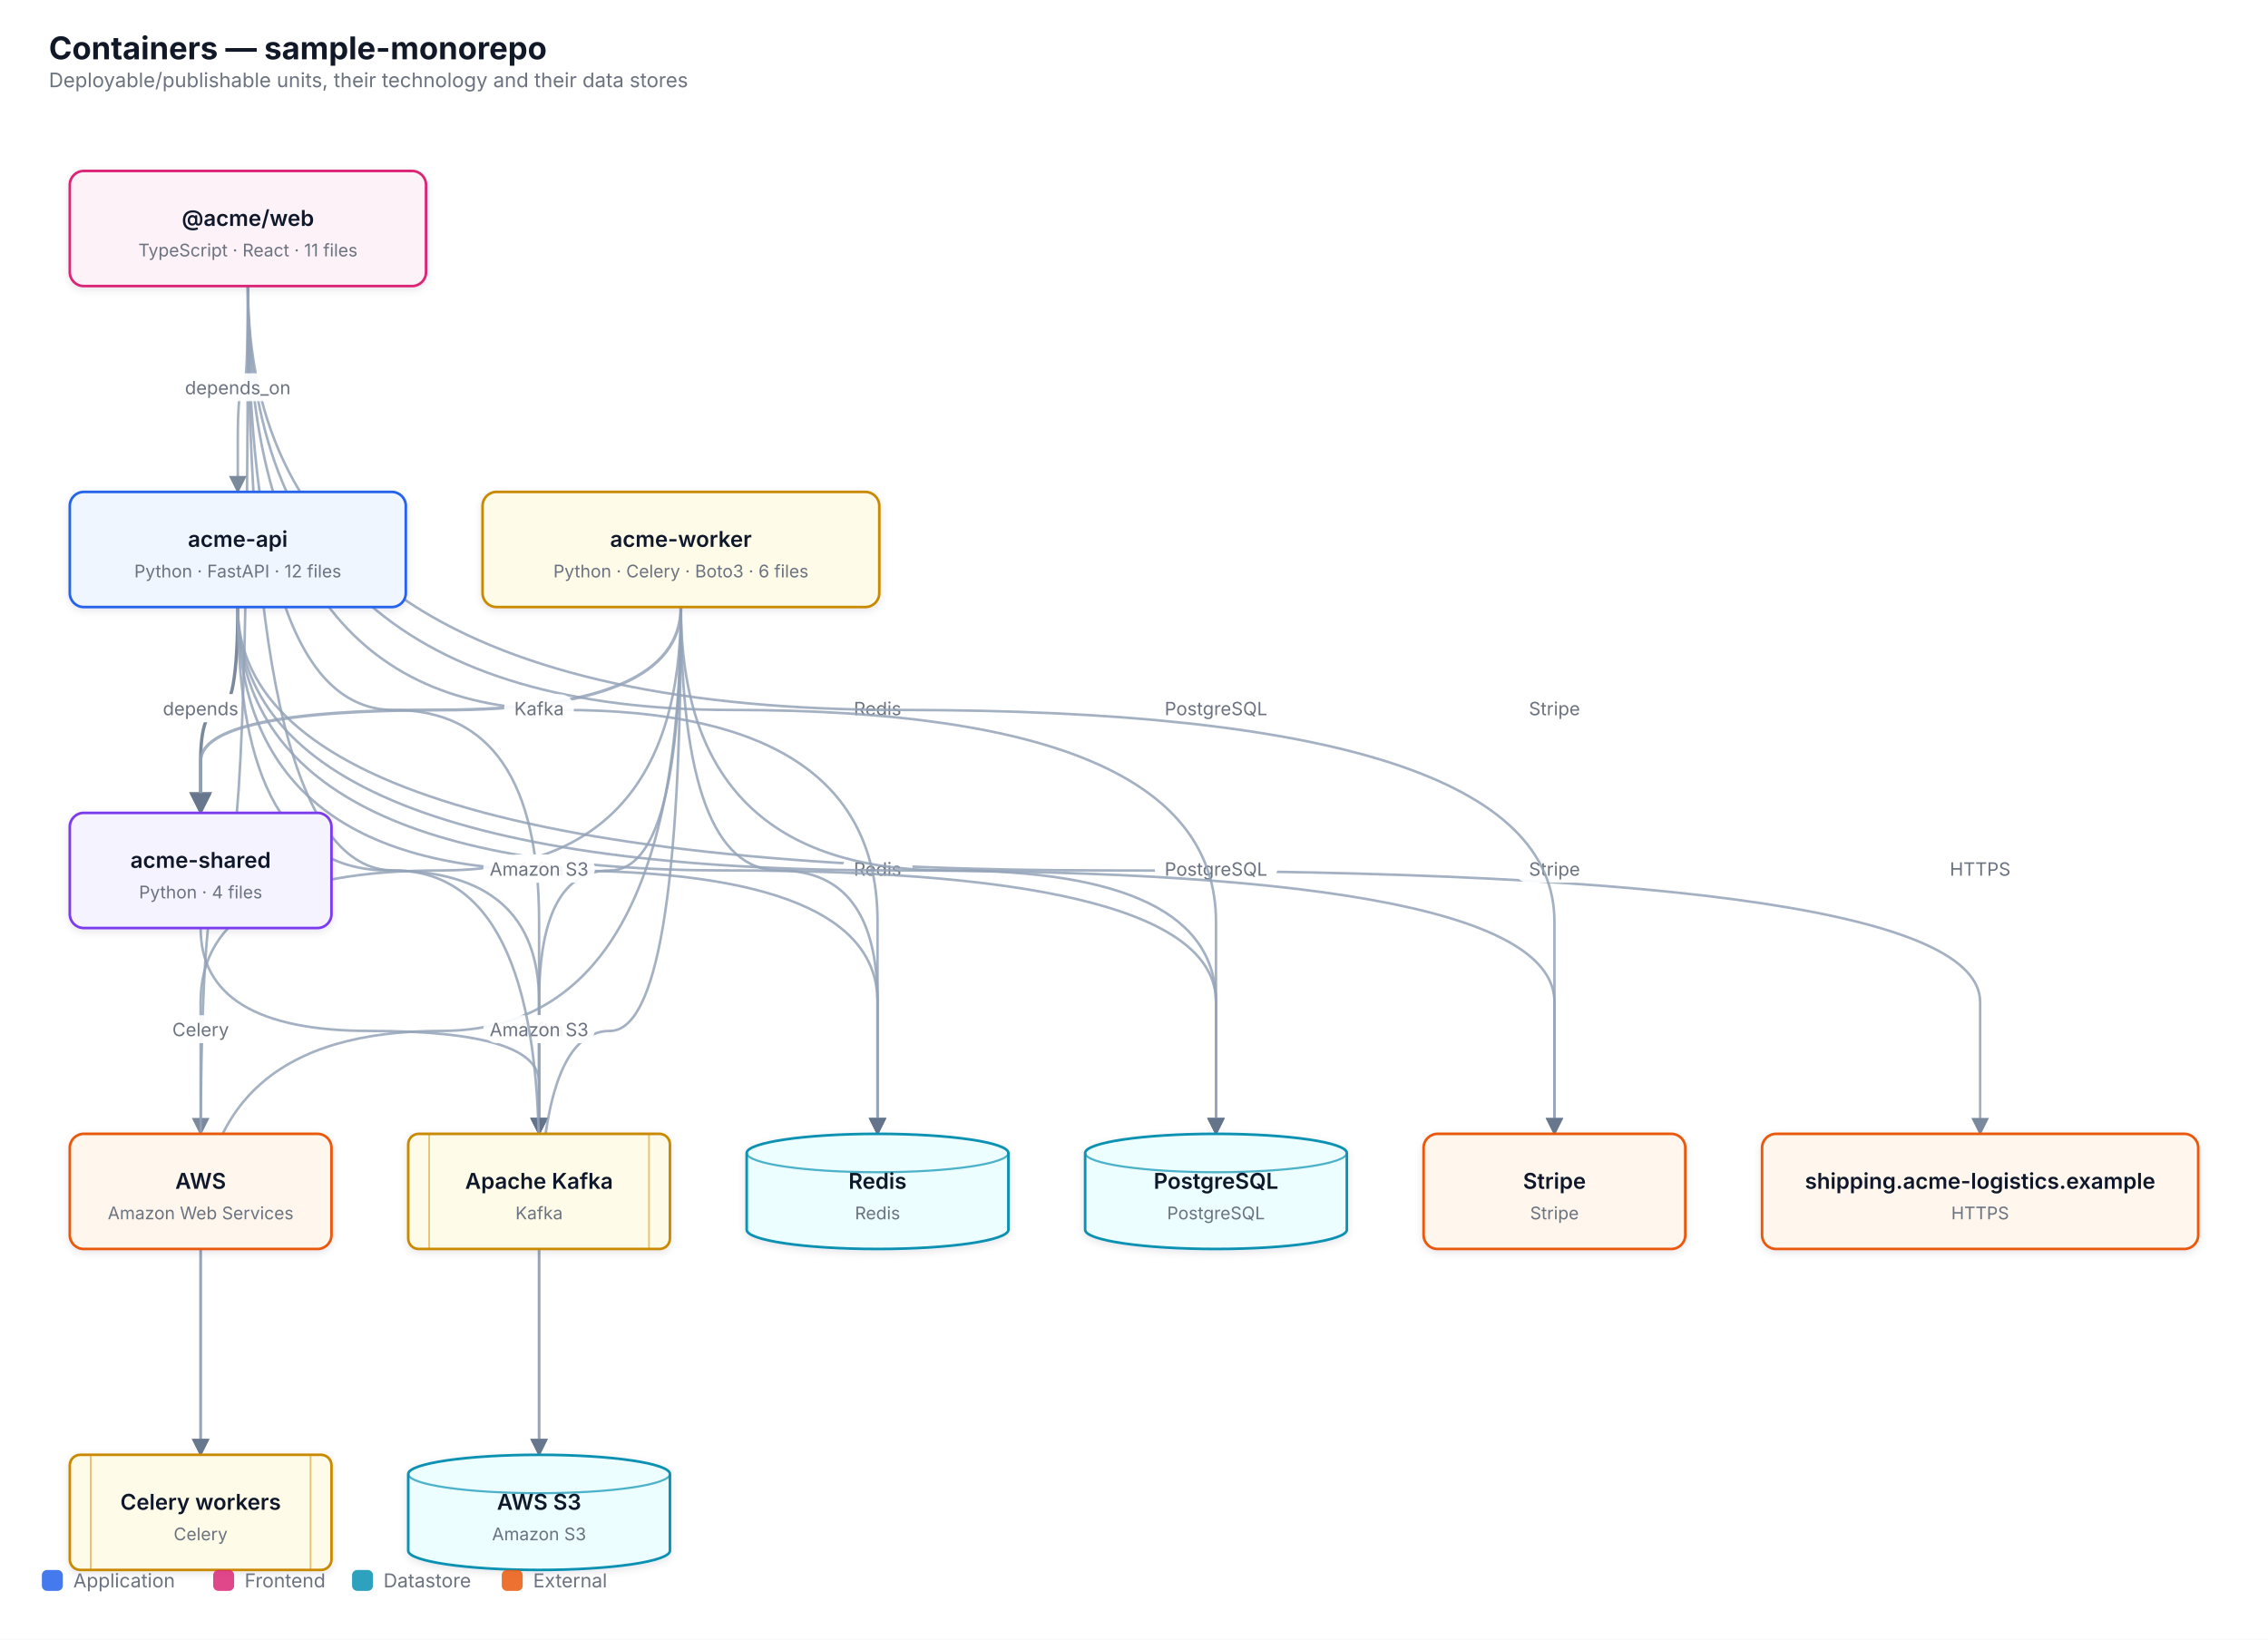
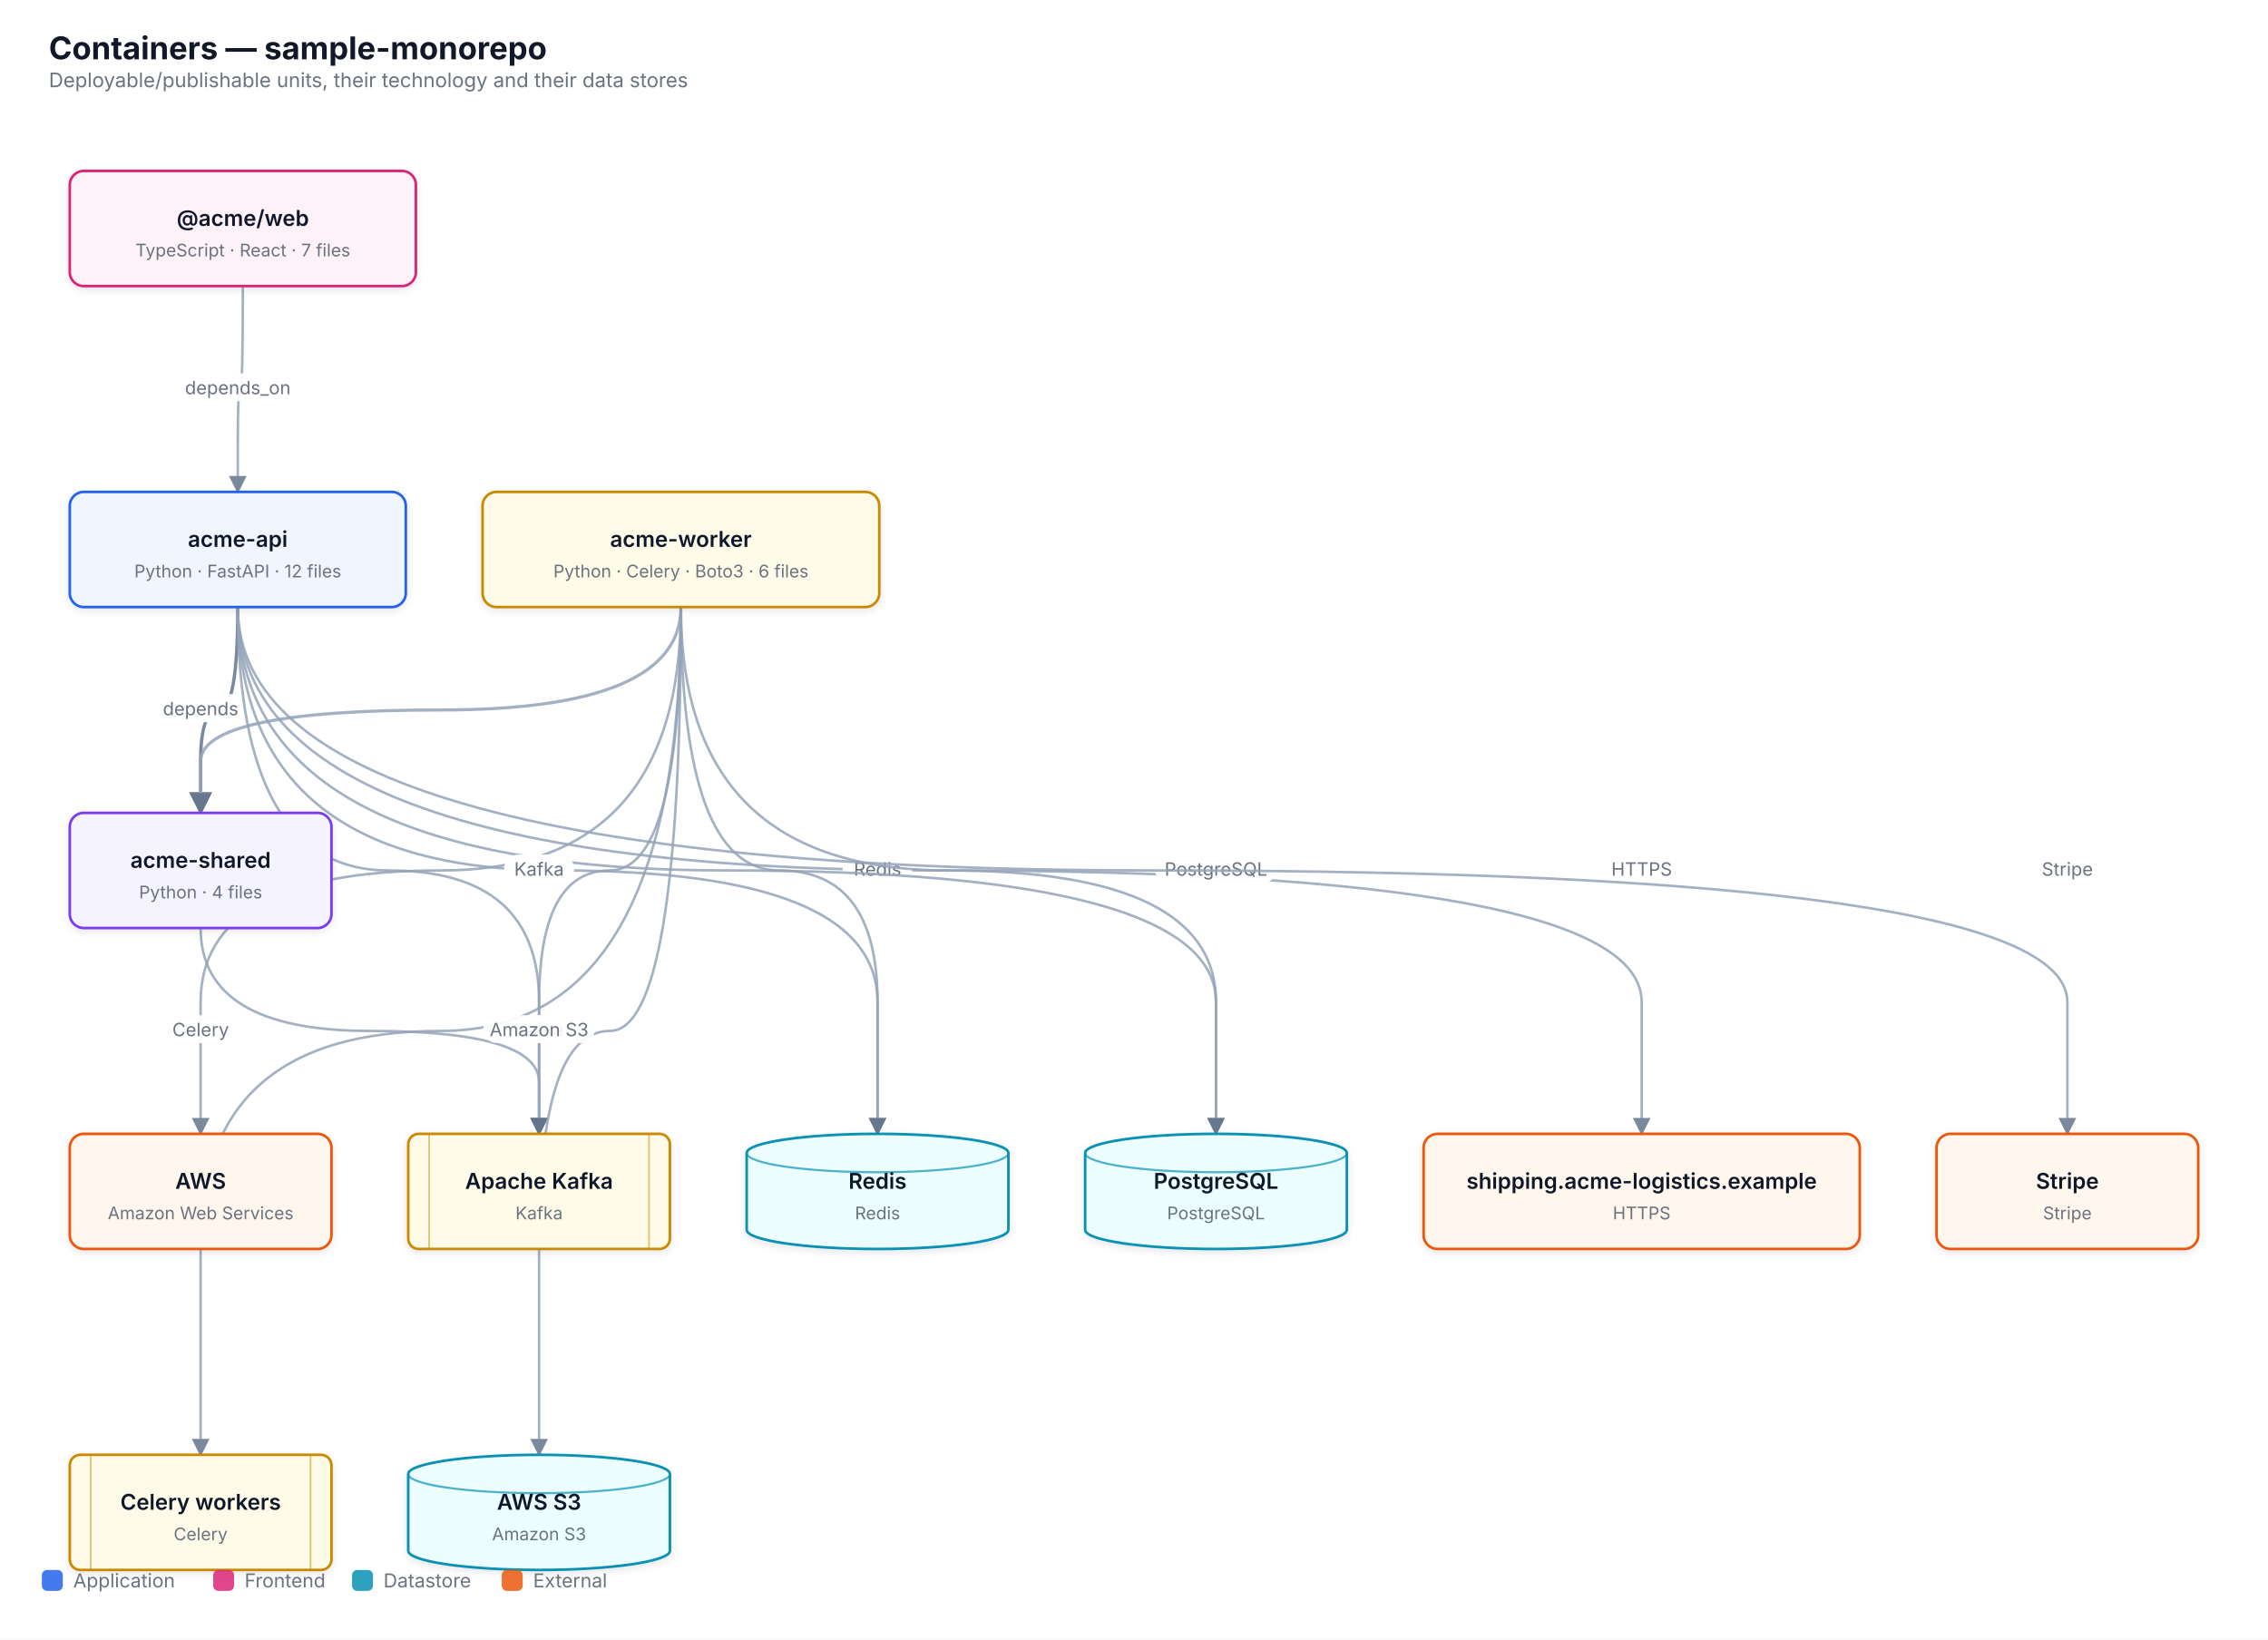
<svg xmlns="http://www.w3.org/2000/svg" viewBox="0 0 1300 940" width="1300" height="940" role="img" aria-label="Containers — sample-monorepo">
  <defs>
    <marker id="arrow-b587a814" viewBox="0 0 10 10" refX="9" refY="5" markerWidth="7" markerHeight="7" orient="auto-start-reverse">
      <path d="M 0 0 L 10 5 L 0 10 z" fill="#64748b" />
    </marker>
    <marker id="arrow-open-b587a814" viewBox="0 0 10 10" refX="9" refY="5" markerWidth="8" markerHeight="8" orient="auto-start-reverse">
      <path d="M 0 0 L 10 5 L 0 10" fill="none" stroke="#64748b" stroke-width="1.6" />
    </marker>
    <filter id="soft-b587a814" x="-20%" y="-20%" width="140%" height="140%">
      <feDropShadow dx="0" dy="1.5" stdDeviation="2.2" flood-color="#0f172a" flood-opacity="0.10" />
    </filter>
  </defs>
  <rect width="100%" height="100%" fill="#ffffff" />
  <text x="28" y="34" font-family="Inter, 'Helvetica Neue', Helvetica, Arial, sans-serif" font-size="18" font-weight="700" fill="#111827">Containers — sample-monorepo</text>
  <text x="28" y="50" font-family="Inter, 'Helvetica Neue', Helvetica, Arial, sans-serif" font-size="11.5" fill="#6b7280">Deployable/publishable units, their technology and their data stores</text>
  <g transform="translate(0,58)">
    <path d="M 136.3 290.0 Q 136.3 349.0 125.7 349.0 Q 115.0 349.0 115.0 378.5 L 115.0 408.0" fill="none" stroke="#64748b" stroke-width="1.90" marker-end="url(#arrow-b587a814)" opacity="0.85" />
    <rect x="89.0" y="340.0" width="52.0" height="16" rx="8" fill="#ffffff" opacity="0.92" />
    <text x="115.0" y="352.0" text-anchor="middle" font-family="Inter, 'Helvetica Neue', Helvetica, Arial, sans-serif" font-size="10.5" fill="#6b7280">depends</text>
    <path d="M 390.3 290.0 Q 390.3 349.0 252.7 349.0 Q 115.0 349.0 115.0 378.5 L 115.0 408.0" fill="none" stroke="#94a3b8" stroke-width="1.79" marker-end="url(#arrow-b587a814)" opacity="0.85" />
    <rect x="89.0" y="340.0" width="52.0" height="16" rx="8" fill="#ffffff" opacity="0.92" />
    <text x="115.0" y="352.0" text-anchor="middle" font-family="Inter, 'Helvetica Neue', Helvetica, Arial, sans-serif" font-size="10.5" fill="#6b7280">depends</text>
    <path d="M 390.3 290.0 Q 390.3 441.0 252.7 441.0 Q 115.0 441.0 115.0 516.5 L 115.0 592.0" fill="none" stroke="#94a3b8" stroke-width="1.45" marker-end="url(#arrow-b587a814)" opacity="0.85" />
    <rect x="53.0" y="432.0" width="124.0" height="16" rx="8" fill="#ffffff" opacity="0.92" />
    <text x="115.0" y="444.0" text-anchor="middle" font-family="Inter, 'Helvetica Neue', Helvetica, Arial, sans-serif" font-size="10.5" fill="#6b7280">Amazon Web Services</text>
-     <path d="M 136.3 290.0 Q 136.3 441.0 635.6 441.0 Q 1135.0 441.0 1135.0 516.5 L 1135.0 592.0" fill="none" stroke="#94a3b8" stroke-width="1.45" marker-end="url(#arrow-b587a814)" opacity="0.85" />
-     <rect x="1115.0" y="432.0" width="40.0" height="16" rx="8" fill="#ffffff" opacity="0.92" />
-     <text x="1135.0" y="444.0" text-anchor="middle" font-family="Inter, 'Helvetica Neue', Helvetica, Arial, sans-serif" font-size="10.5" fill="#6b7280">HTTPS</text>
+     <path d="M 136.3 290.0 Q 136.3 441.0 538.6 441.0 Q 941.0 441.0 941.0 516.5 L 941.0 592.0" fill="none" stroke="#94a3b8" stroke-width="1.45" marker-end="url(#arrow-b587a814)" opacity="0.85" />
+     <rect x="921.0" y="432.0" width="40.0" height="16" rx="8" fill="#ffffff" opacity="0.92" />
+     <text x="941.0" y="444.0" text-anchor="middle" font-family="Inter, 'Helvetica Neue', Helvetica, Arial, sans-serif" font-size="10.5" fill="#6b7280">HTTPS</text>
    <path d="M 136.3 290.0 Q 136.3 441.0 319.6 441.0 Q 503.0 441.0 503.0 516.5 L 503.0 592.0" fill="none" stroke="#94a3b8" stroke-width="1.45" marker-end="url(#arrow-b587a814)" opacity="0.85" />
    <rect x="483.0" y="432.0" width="40.0" height="16" rx="8" fill="#ffffff" opacity="0.92" />
    <text x="503.0" y="444.0" text-anchor="middle" font-family="Inter, 'Helvetica Neue', Helvetica, Arial, sans-serif" font-size="10.5" fill="#6b7280">Redis</text>
    <path d="M 390.3 290.0 Q 390.3 441.0 446.6 441.0 Q 503.0 441.0 503.0 516.5 L 503.0 592.0" fill="none" stroke="#94a3b8" stroke-width="1.45" marker-end="url(#arrow-b587a814)" opacity="0.85" />
    <rect x="483.0" y="432.0" width="40.0" height="16" rx="8" fill="#ffffff" opacity="0.92" />
    <text x="503.0" y="444.0" text-anchor="middle" font-family="Inter, 'Helvetica Neue', Helvetica, Arial, sans-serif" font-size="10.5" fill="#6b7280">Redis</text>
-     <path d="M 142.1 106.0 Q 142.1 349.0 322.6 349.0 Q 503.0 349.0 503.0 470.5 L 503.0 592.0" fill="none" stroke="#94a3b8" stroke-width="1.45" marker-end="url(#arrow-b587a814)" opacity="0.85" />
-     <rect x="483.0" y="340.0" width="40.0" height="16" rx="8" fill="#ffffff" opacity="0.92" />
-     <text x="503.0" y="352.0" text-anchor="middle" font-family="Inter, 'Helvetica Neue', Helvetica, Arial, sans-serif" font-size="10.5" fill="#6b7280">Redis</text>
    <path d="M 136.3 290.0 Q 136.3 441.0 416.6 441.0 Q 697.0 441.0 697.0 516.5 L 697.0 592.0" fill="none" stroke="#94a3b8" stroke-width="1.45" marker-end="url(#arrow-b587a814)" opacity="0.85" />
    <rect x="662.0" y="432.0" width="70.0" height="16" rx="8" fill="#ffffff" opacity="0.92" />
    <text x="697.0" y="444.0" text-anchor="middle" font-family="Inter, 'Helvetica Neue', Helvetica, Arial, sans-serif" font-size="10.5" fill="#6b7280">PostgreSQL</text>
    <path d="M 390.3 290.0 Q 390.3 441.0 543.6 441.0 Q 697.0 441.0 697.0 516.5 L 697.0 592.0" fill="none" stroke="#94a3b8" stroke-width="1.45" marker-end="url(#arrow-b587a814)" opacity="0.85" />
    <rect x="662.0" y="432.0" width="70.0" height="16" rx="8" fill="#ffffff" opacity="0.92" />
    <text x="697.0" y="444.0" text-anchor="middle" font-family="Inter, 'Helvetica Neue', Helvetica, Arial, sans-serif" font-size="10.5" fill="#6b7280">PostgreSQL</text>
-     <path d="M 142.1 106.0 Q 142.1 349.0 419.6 349.0 Q 697.0 349.0 697.0 470.5 L 697.0 592.0" fill="none" stroke="#94a3b8" stroke-width="1.45" marker-end="url(#arrow-b587a814)" opacity="0.85" />
-     <rect x="662.0" y="340.0" width="70.0" height="16" rx="8" fill="#ffffff" opacity="0.92" />
-     <text x="697.0" y="352.0" text-anchor="middle" font-family="Inter, 'Helvetica Neue', Helvetica, Arial, sans-serif" font-size="10.5" fill="#6b7280">PostgreSQL</text>
-     <path d="M 136.3 290.0 Q 136.3 441.0 513.6 441.0 Q 891.0 441.0 891.0 516.5 L 891.0 592.0" fill="none" stroke="#94a3b8" stroke-width="1.45" marker-end="url(#arrow-b587a814)" opacity="0.85" />
-     <rect x="868.0" y="432.0" width="46.0" height="16" rx="8" fill="#ffffff" opacity="0.92" />
-     <text x="891.0" y="444.0" text-anchor="middle" font-family="Inter, 'Helvetica Neue', Helvetica, Arial, sans-serif" font-size="10.5" fill="#6b7280">Stripe</text>
-     <path d="M 142.1 106.0 Q 142.1 349.0 516.5 349.0 Q 891.0 349.0 891.0 470.5 L 891.0 592.0" fill="none" stroke="#94a3b8" stroke-width="1.45" marker-end="url(#arrow-b587a814)" opacity="0.85" />
-     <rect x="868.0" y="340.0" width="46.0" height="16" rx="8" fill="#ffffff" opacity="0.92" />
-     <text x="891.0" y="352.0" text-anchor="middle" font-family="Inter, 'Helvetica Neue', Helvetica, Arial, sans-serif" font-size="10.5" fill="#6b7280">Stripe</text>
-     <path d="M 142.1 106.0 Q 142.1 349.0 225.6 349.0 Q 309.0 349.0 309.0 470.5 L 309.0 592.0" fill="none" stroke="#94a3b8" stroke-width="1.45" marker-end="url(#arrow-b587a814)" opacity="0.85" />
-     <rect x="289.0" y="340.0" width="40.0" height="16" rx="8" fill="#ffffff" opacity="0.92" />
-     <text x="309.0" y="352.0" text-anchor="middle" font-family="Inter, 'Helvetica Neue', Helvetica, Arial, sans-serif" font-size="10.5" fill="#6b7280">Kafka</text>
+     <path d="M 136.3 290.0 Q 136.3 441.0 660.6 441.0 Q 1185.0 441.0 1185.0 516.5 L 1185.0 592.0" fill="none" stroke="#94a3b8" stroke-width="1.45" marker-end="url(#arrow-b587a814)" opacity="0.85" />
+     <rect x="1162.0" y="432.0" width="46.0" height="16" rx="8" fill="#ffffff" opacity="0.92" />
+     <text x="1185.0" y="444.0" text-anchor="middle" font-family="Inter, 'Helvetica Neue', Helvetica, Arial, sans-serif" font-size="10.5" fill="#6b7280">Stripe</text>
    <path d="M 136.3 290.0 Q 136.3 441.0 222.7 441.0 Q 309.0 441.0 309.0 516.5 L 309.0 592.0" fill="none" stroke="#94a3b8" stroke-width="1.45" marker-end="url(#arrow-b587a814)" opacity="0.85" />
    <rect x="289.0" y="432.0" width="40.0" height="16" rx="8" fill="#ffffff" opacity="0.92" />
    <text x="309.0" y="444.0" text-anchor="middle" font-family="Inter, 'Helvetica Neue', Helvetica, Arial, sans-serif" font-size="10.5" fill="#6b7280">Kafka</text>
    <path d="M 390.3 290.0 Q 390.3 441.0 349.6 441.0 Q 309.0 441.0 309.0 516.5 L 309.0 592.0" fill="none" stroke="#94a3b8" stroke-width="1.45" marker-end="url(#arrow-b587a814)" opacity="0.85" />
    <rect x="289.0" y="432.0" width="40.0" height="16" rx="8" fill="#ffffff" opacity="0.92" />
    <text x="309.0" y="444.0" text-anchor="middle" font-family="Inter, 'Helvetica Neue', Helvetica, Arial, sans-serif" font-size="10.5" fill="#6b7280">Kafka</text>
    <path d="M 115.0 474.0 Q 115.0 533.0 212.0 533.0 Q 309.0 533.0 309.0 562.5 L 309.0 592.0" fill="none" stroke="#94a3b8" stroke-width="1.45" marker-end="url(#arrow-b587a814)" opacity="0.85" />
    <rect x="289.0" y="524.0" width="40.0" height="16" rx="8" fill="#ffffff" opacity="0.92" />
    <text x="309.0" y="536.0" text-anchor="middle" font-family="Inter, 'Helvetica Neue', Helvetica, Arial, sans-serif" font-size="10.5" fill="#6b7280">Kafka</text>
-     <path d="M 142.1 106.0 Q 142.1 441.0 128.6 441.0 Q 115.0 441.0 115.0 608.5 L 115.0 776.0" fill="none" stroke="#94a3b8" stroke-width="1.45" marker-end="url(#arrow-b587a814)" opacity="0.85" />
-     <rect x="92.0" y="432.0" width="46.0" height="16" rx="8" fill="#ffffff" opacity="0.92" />
-     <text x="115.0" y="444.0" text-anchor="middle" font-family="Inter, 'Helvetica Neue', Helvetica, Arial, sans-serif" font-size="10.5" fill="#6b7280">Celery</text>
    <path d="M 390.3 290.0 Q 390.3 533.0 252.7 533.0 Q 115.0 533.0 115.0 654.5 L 115.0 776.0" fill="none" stroke="#94a3b8" stroke-width="1.45" marker-end="url(#arrow-b587a814)" opacity="0.85" />
    <rect x="92.0" y="524.0" width="46.0" height="16" rx="8" fill="#ffffff" opacity="0.92" />
    <text x="115.0" y="536.0" text-anchor="middle" font-family="Inter, 'Helvetica Neue', Helvetica, Arial, sans-serif" font-size="10.5" fill="#6b7280">Celery</text>
    <path d="M 390.3 290.0 Q 390.3 533.0 349.6 533.0 Q 309.0 533.0 309.0 654.5 L 309.0 776.0" fill="none" stroke="#94a3b8" stroke-width="1.45" marker-end="url(#arrow-b587a814)" opacity="0.85" />
    <rect x="277.0" y="524.0" width="64.0" height="16" rx="8" fill="#ffffff" opacity="0.92" />
    <text x="309.0" y="536.0" text-anchor="middle" font-family="Inter, 'Helvetica Neue', Helvetica, Arial, sans-serif" font-size="10.5" fill="#6b7280">Amazon S3</text>
-     <path d="M 142.1 106.0 Q 142.1 441.0 225.6 441.0 Q 309.0 441.0 309.0 608.5 L 309.0 776.0" fill="none" stroke="#94a3b8" stroke-width="1.45" marker-end="url(#arrow-b587a814)" opacity="0.85" />
-     <rect x="277.0" y="432.0" width="64.0" height="16" rx="8" fill="#ffffff" opacity="0.92" />
-     <text x="309.0" y="444.0" text-anchor="middle" font-family="Inter, 'Helvetica Neue', Helvetica, Arial, sans-serif" font-size="10.5" fill="#6b7280">Amazon S3</text>
-     <path d="M 142.1 106.0 Q 142.1 165.0 139.2 165.0 Q 136.3 165.0 136.3 194.5 L 136.3 224.0" fill="none" stroke="#94a3b8" stroke-width="1.45" marker-end="url(#arrow-b587a814)" opacity="0.85" />
+     <path d="M 139.2 106.0 Q 139.2 165.0 137.8 165.0 Q 136.3 165.0 136.3 194.5 L 136.3 224.0" fill="none" stroke="#94a3b8" stroke-width="1.45" marker-end="url(#arrow-b587a814)" opacity="0.85" />
    <rect x="101.3" y="156.0" width="70.0" height="16" rx="8" fill="#ffffff" opacity="0.92" />
    <text x="136.3" y="168.0" text-anchor="middle" font-family="Inter, 'Helvetica Neue', Helvetica, Arial, sans-serif" font-size="10.5" fill="#6b7280">depends_on</text>
    <g filter="url(#soft-b587a814)">
      <rect x="40.0" y="224.0" width="192.6" height="66.0" rx="8" fill="#eff6ff" stroke="#2563eb" stroke-width="1.5" />
    </g>
    <text x="136.3" y="255.5" text-anchor="middle" font-family="Inter, 'Helvetica Neue', Helvetica, Arial, sans-serif" font-size="12.5" font-weight="600" fill="#0f172a">acme-api</text>
    <text x="136.3" y="273.0" text-anchor="middle" font-family="Inter, 'Helvetica Neue', Helvetica, Arial, sans-serif" font-size="10.0" fill="#6b7280">Python · FastAPI · 12 files</text>
    <g filter="url(#soft-b587a814)">
-       <rect x="40.0" y="40.0" width="204.2" height="66.0" rx="8" fill="#fdf2f8" stroke="#db2777" stroke-width="1.5" />
+       <rect x="40.0" y="40.0" width="198.4" height="66.0" rx="8" fill="#fdf2f8" stroke="#db2777" stroke-width="1.5" />
    </g>
-     <text x="142.1" y="71.5" text-anchor="middle" font-family="Inter, 'Helvetica Neue', Helvetica, Arial, sans-serif" font-size="12.5" font-weight="600" fill="#0f172a">@acme/web</text>
-     <text x="142.1" y="89.0" text-anchor="middle" font-family="Inter, 'Helvetica Neue', Helvetica, Arial, sans-serif" font-size="10.0" fill="#6b7280">TypeScript · React · 11 files</text>
+     <text x="139.2" y="71.5" text-anchor="middle" font-family="Inter, 'Helvetica Neue', Helvetica, Arial, sans-serif" font-size="12.5" font-weight="600" fill="#0f172a">@acme/web</text>
+     <text x="139.2" y="89.0" text-anchor="middle" font-family="Inter, 'Helvetica Neue', Helvetica, Arial, sans-serif" font-size="10.0" fill="#6b7280">TypeScript · React · 7 files</text>
    <g filter="url(#soft-b587a814)">
      <rect x="276.6" y="224.0" width="227.4" height="66.0" rx="8" fill="#fefce8" stroke="#ca8a04" stroke-width="1.5" />
    </g>
    <text x="390.3" y="255.5" text-anchor="middle" font-family="Inter, 'Helvetica Neue', Helvetica, Arial, sans-serif" font-size="12.5" font-weight="600" fill="#0f172a">acme-worker</text>
    <text x="390.3" y="273.0" text-anchor="middle" font-family="Inter, 'Helvetica Neue', Helvetica, Arial, sans-serif" font-size="10.0" fill="#6b7280">Python · Celery · Boto3 · 6 files</text>
    <g filter="url(#soft-b587a814)">
      <rect x="40.0" y="408.0" width="150" height="66.0" rx="8" fill="#f5f3ff" stroke="#7c3aed" stroke-width="1.5" />
    </g>
    <text x="115.0" y="439.5" text-anchor="middle" font-family="Inter, 'Helvetica Neue', Helvetica, Arial, sans-serif" font-size="12.5" font-weight="600" fill="#0f172a">acme-shared</text>
    <text x="115.0" y="457.0" text-anchor="middle" font-family="Inter, 'Helvetica Neue', Helvetica, Arial, sans-serif" font-size="10.0" fill="#6b7280">Python · 4 files</text>
    <g filter="url(#soft-b587a814)">
      <rect x="40.0" y="592.0" width="150" height="66.0" rx="8" fill="#fff7ed" stroke="#ea580c" stroke-width="1.5" />
    </g>
    <text x="115.0" y="623.5" text-anchor="middle" font-family="Inter, 'Helvetica Neue', Helvetica, Arial, sans-serif" font-size="12.5" font-weight="600" fill="#0f172a">AWS</text>
    <text x="115.0" y="641.0" text-anchor="middle" font-family="Inter, 'Helvetica Neue', Helvetica, Arial, sans-serif" font-size="10.0" fill="#6b7280">Amazon Web Services</text>
    <g filter="url(#soft-b587a814)">
-       <rect x="1010.0" y="592.0" width="250" height="66.0" rx="8" fill="#fff7ed" stroke="#ea580c" stroke-width="1.5" />
+       <rect x="816.0" y="592.0" width="250" height="66.0" rx="8" fill="#fff7ed" stroke="#ea580c" stroke-width="1.5" />
    </g>
-     <text x="1135.0" y="623.5" text-anchor="middle" font-family="Inter, 'Helvetica Neue', Helvetica, Arial, sans-serif" font-size="12.5" font-weight="600" fill="#0f172a">shipping.acme-logistics.example</text>
-     <text x="1135.0" y="641.0" text-anchor="middle" font-family="Inter, 'Helvetica Neue', Helvetica, Arial, sans-serif" font-size="10.0" fill="#6b7280">HTTPS</text>
+     <text x="941.0" y="623.5" text-anchor="middle" font-family="Inter, 'Helvetica Neue', Helvetica, Arial, sans-serif" font-size="12.5" font-weight="600" fill="#0f172a">shipping.acme-logistics.example</text>
+     <text x="941.0" y="641.0" text-anchor="middle" font-family="Inter, 'Helvetica Neue', Helvetica, Arial, sans-serif" font-size="10.0" fill="#6b7280">HTTPS</text>
    <g filter="url(#soft-b587a814)">
      <path d="M 428.0 603.0 a 75.0 11.0 0 0 1 150 0 v 44.0 a 75.0 11.0 0 0 1 -150 0 z" fill="#ecfeff" stroke="#0891b2" stroke-width="1.5" />
      <path d="M 428.0 603.0 a 75.0 11.0 0 0 0 150 0" fill="none" stroke="#0891b2" stroke-width="1.2" opacity="0.7" />
    </g>
    <text x="503.0" y="623.5" text-anchor="middle" font-family="Inter, 'Helvetica Neue', Helvetica, Arial, sans-serif" font-size="12.5" font-weight="600" fill="#0f172a">Redis</text>
    <text x="503.0" y="641.0" text-anchor="middle" font-family="Inter, 'Helvetica Neue', Helvetica, Arial, sans-serif" font-size="10.0" fill="#6b7280">Redis</text>
    <g filter="url(#soft-b587a814)">
      <path d="M 622.0 603.0 a 75.0 11.0 0 0 1 150 0 v 44.0 a 75.0 11.0 0 0 1 -150 0 z" fill="#ecfeff" stroke="#0891b2" stroke-width="1.5" />
      <path d="M 622.0 603.0 a 75.0 11.0 0 0 0 150 0" fill="none" stroke="#0891b2" stroke-width="1.2" opacity="0.7" />
    </g>
    <text x="697.0" y="623.5" text-anchor="middle" font-family="Inter, 'Helvetica Neue', Helvetica, Arial, sans-serif" font-size="12.5" font-weight="600" fill="#0f172a">PostgreSQL</text>
    <text x="697.0" y="641.0" text-anchor="middle" font-family="Inter, 'Helvetica Neue', Helvetica, Arial, sans-serif" font-size="10.0" fill="#6b7280">PostgreSQL</text>
    <g filter="url(#soft-b587a814)">
-       <rect x="816.0" y="592.0" width="150" height="66.0" rx="8" fill="#fff7ed" stroke="#ea580c" stroke-width="1.5" />
+       <rect x="1110.0" y="592.0" width="150" height="66.0" rx="8" fill="#fff7ed" stroke="#ea580c" stroke-width="1.5" />
    </g>
-     <text x="891.0" y="623.5" text-anchor="middle" font-family="Inter, 'Helvetica Neue', Helvetica, Arial, sans-serif" font-size="12.5" font-weight="600" fill="#0f172a">Stripe</text>
-     <text x="891.0" y="641.0" text-anchor="middle" font-family="Inter, 'Helvetica Neue', Helvetica, Arial, sans-serif" font-size="10.0" fill="#6b7280">Stripe</text>
+     <text x="1185.0" y="623.5" text-anchor="middle" font-family="Inter, 'Helvetica Neue', Helvetica, Arial, sans-serif" font-size="12.5" font-weight="600" fill="#0f172a">Stripe</text>
+     <text x="1185.0" y="641.0" text-anchor="middle" font-family="Inter, 'Helvetica Neue', Helvetica, Arial, sans-serif" font-size="10.0" fill="#6b7280">Stripe</text>
    <g filter="url(#soft-b587a814)">
      <rect x="234.0" y="592.0" width="150" height="66.0" rx="6" fill="#fefce8" stroke="#ca8a04" stroke-width="1.5" />
      <line x1="246.0" y1="592.0" x2="246.0" y2="658.0" stroke="#ca8a04" opacity="0.5" />
      <line x1="372.0" y1="592.0" x2="372.0" y2="658.0" stroke="#ca8a04" opacity="0.5" />
    </g>
    <text x="309.0" y="623.5" text-anchor="middle" font-family="Inter, 'Helvetica Neue', Helvetica, Arial, sans-serif" font-size="12.5" font-weight="600" fill="#0f172a">Apache Kafka</text>
    <text x="309.0" y="641.0" text-anchor="middle" font-family="Inter, 'Helvetica Neue', Helvetica, Arial, sans-serif" font-size="10.0" fill="#6b7280">Kafka</text>
    <g filter="url(#soft-b587a814)">
      <rect x="40.0" y="776.0" width="150" height="66.0" rx="6" fill="#fefce8" stroke="#ca8a04" stroke-width="1.5" />
      <line x1="52.0" y1="776.0" x2="52.0" y2="842.0" stroke="#ca8a04" opacity="0.5" />
      <line x1="178.0" y1="776.0" x2="178.0" y2="842.0" stroke="#ca8a04" opacity="0.5" />
    </g>
    <text x="115.0" y="807.5" text-anchor="middle" font-family="Inter, 'Helvetica Neue', Helvetica, Arial, sans-serif" font-size="12.5" font-weight="600" fill="#0f172a">Celery workers</text>
    <text x="115.0" y="825.0" text-anchor="middle" font-family="Inter, 'Helvetica Neue', Helvetica, Arial, sans-serif" font-size="10.0" fill="#6b7280">Celery</text>
    <g filter="url(#soft-b587a814)">
      <path d="M 234.0 787.0 a 75.0 11.0 0 0 1 150 0 v 44.0 a 75.0 11.0 0 0 1 -150 0 z" fill="#ecfeff" stroke="#0891b2" stroke-width="1.5" />
      <path d="M 234.0 787.0 a 75.0 11.0 0 0 0 150 0" fill="none" stroke="#0891b2" stroke-width="1.2" opacity="0.7" />
    </g>
    <text x="309.0" y="807.5" text-anchor="middle" font-family="Inter, 'Helvetica Neue', Helvetica, Arial, sans-serif" font-size="12.5" font-weight="600" fill="#0f172a">AWS S3</text>
    <text x="309.0" y="825.0" text-anchor="middle" font-family="Inter, 'Helvetica Neue', Helvetica, Arial, sans-serif" font-size="10.0" fill="#6b7280">Amazon S3</text>
    <g transform="translate(24,852)">
      <rect x="0.0" y="-10" width="12" height="12" rx="3" fill="#2563eb" opacity="0.85" />
      <text x="18.0" y="0" font-family="Inter, 'Helvetica Neue', Helvetica, Arial, sans-serif" font-size="11" fill="#6b7280">Application</text>
      <rect x="98.2" y="-10" width="12" height="12" rx="3" fill="#db2777" opacity="0.85" />
      <text x="116.2" y="0" font-family="Inter, 'Helvetica Neue', Helvetica, Arial, sans-serif" font-size="11" fill="#6b7280">Frontend</text>
      <rect x="177.8" y="-10" width="12" height="12" rx="3" fill="#0891b2" opacity="0.85" />
      <text x="195.8" y="0" font-family="Inter, 'Helvetica Neue', Helvetica, Arial, sans-serif" font-size="11" fill="#6b7280">Datastore</text>
      <rect x="263.6" y="-10" width="12" height="12" rx="3" fill="#ea580c" opacity="0.85" />
      <text x="281.6" y="0" font-family="Inter, 'Helvetica Neue', Helvetica, Arial, sans-serif" font-size="11" fill="#6b7280">External</text>
    </g>
  </g>
</svg>
